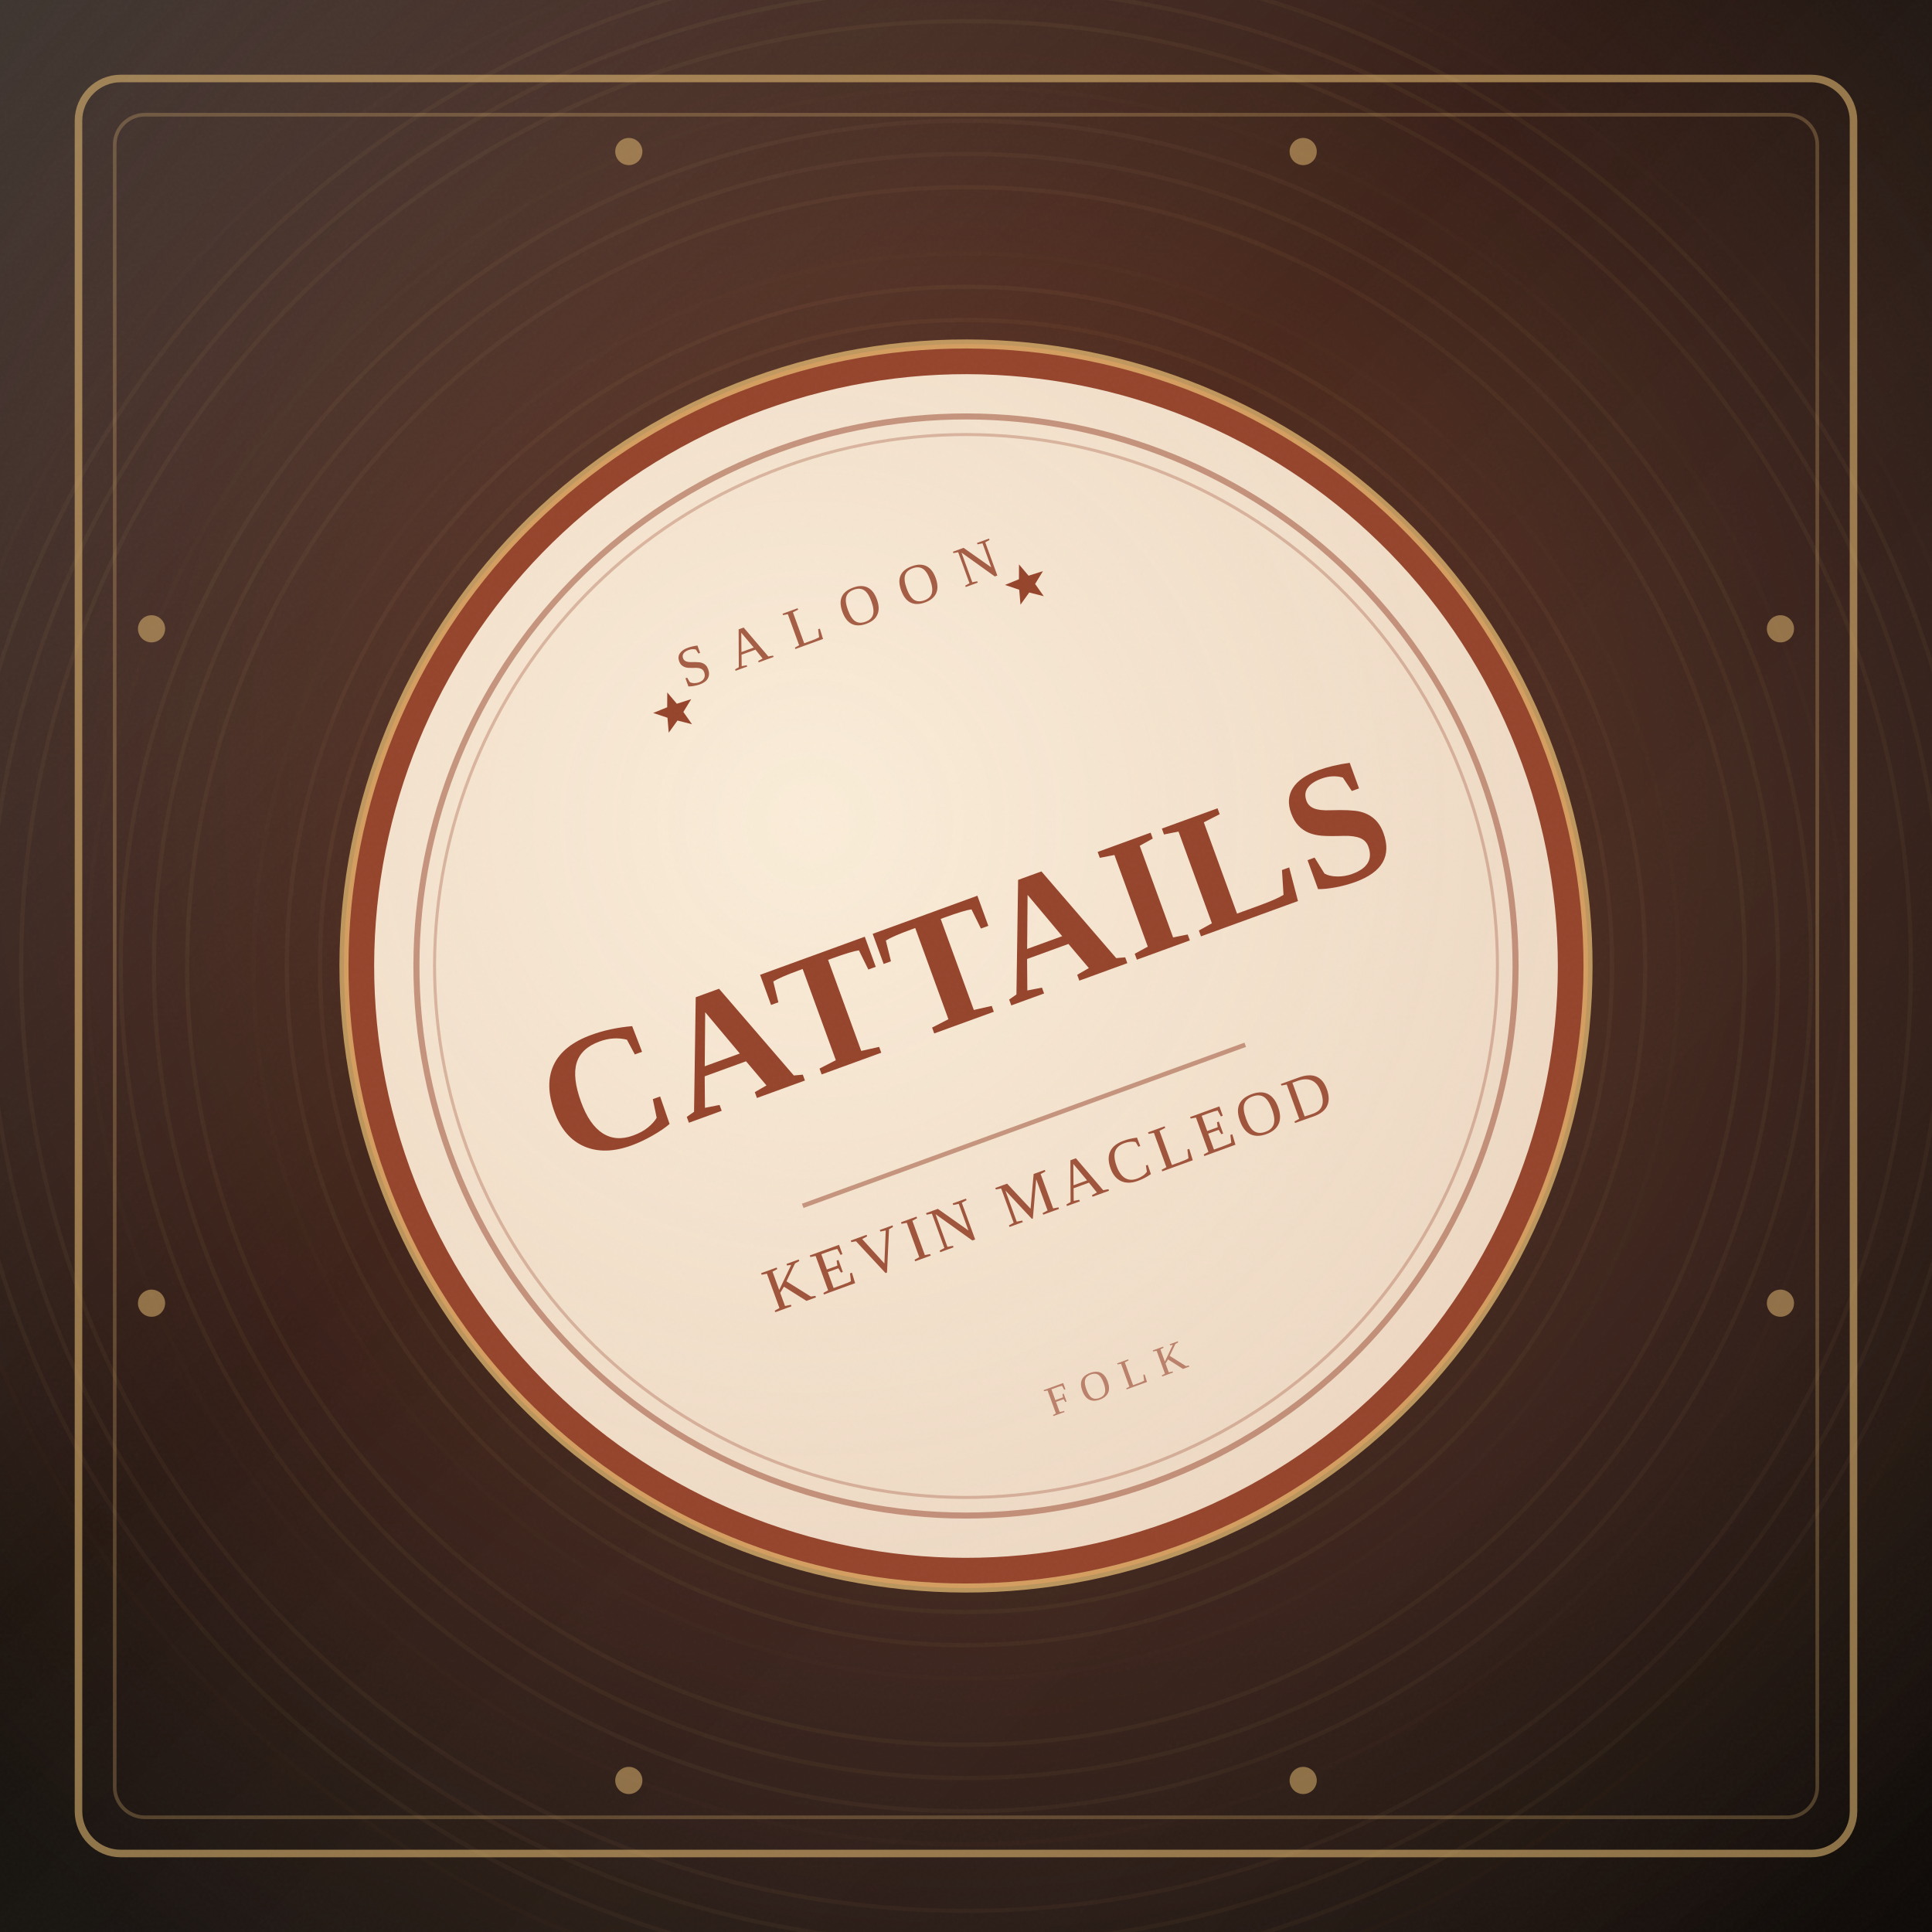
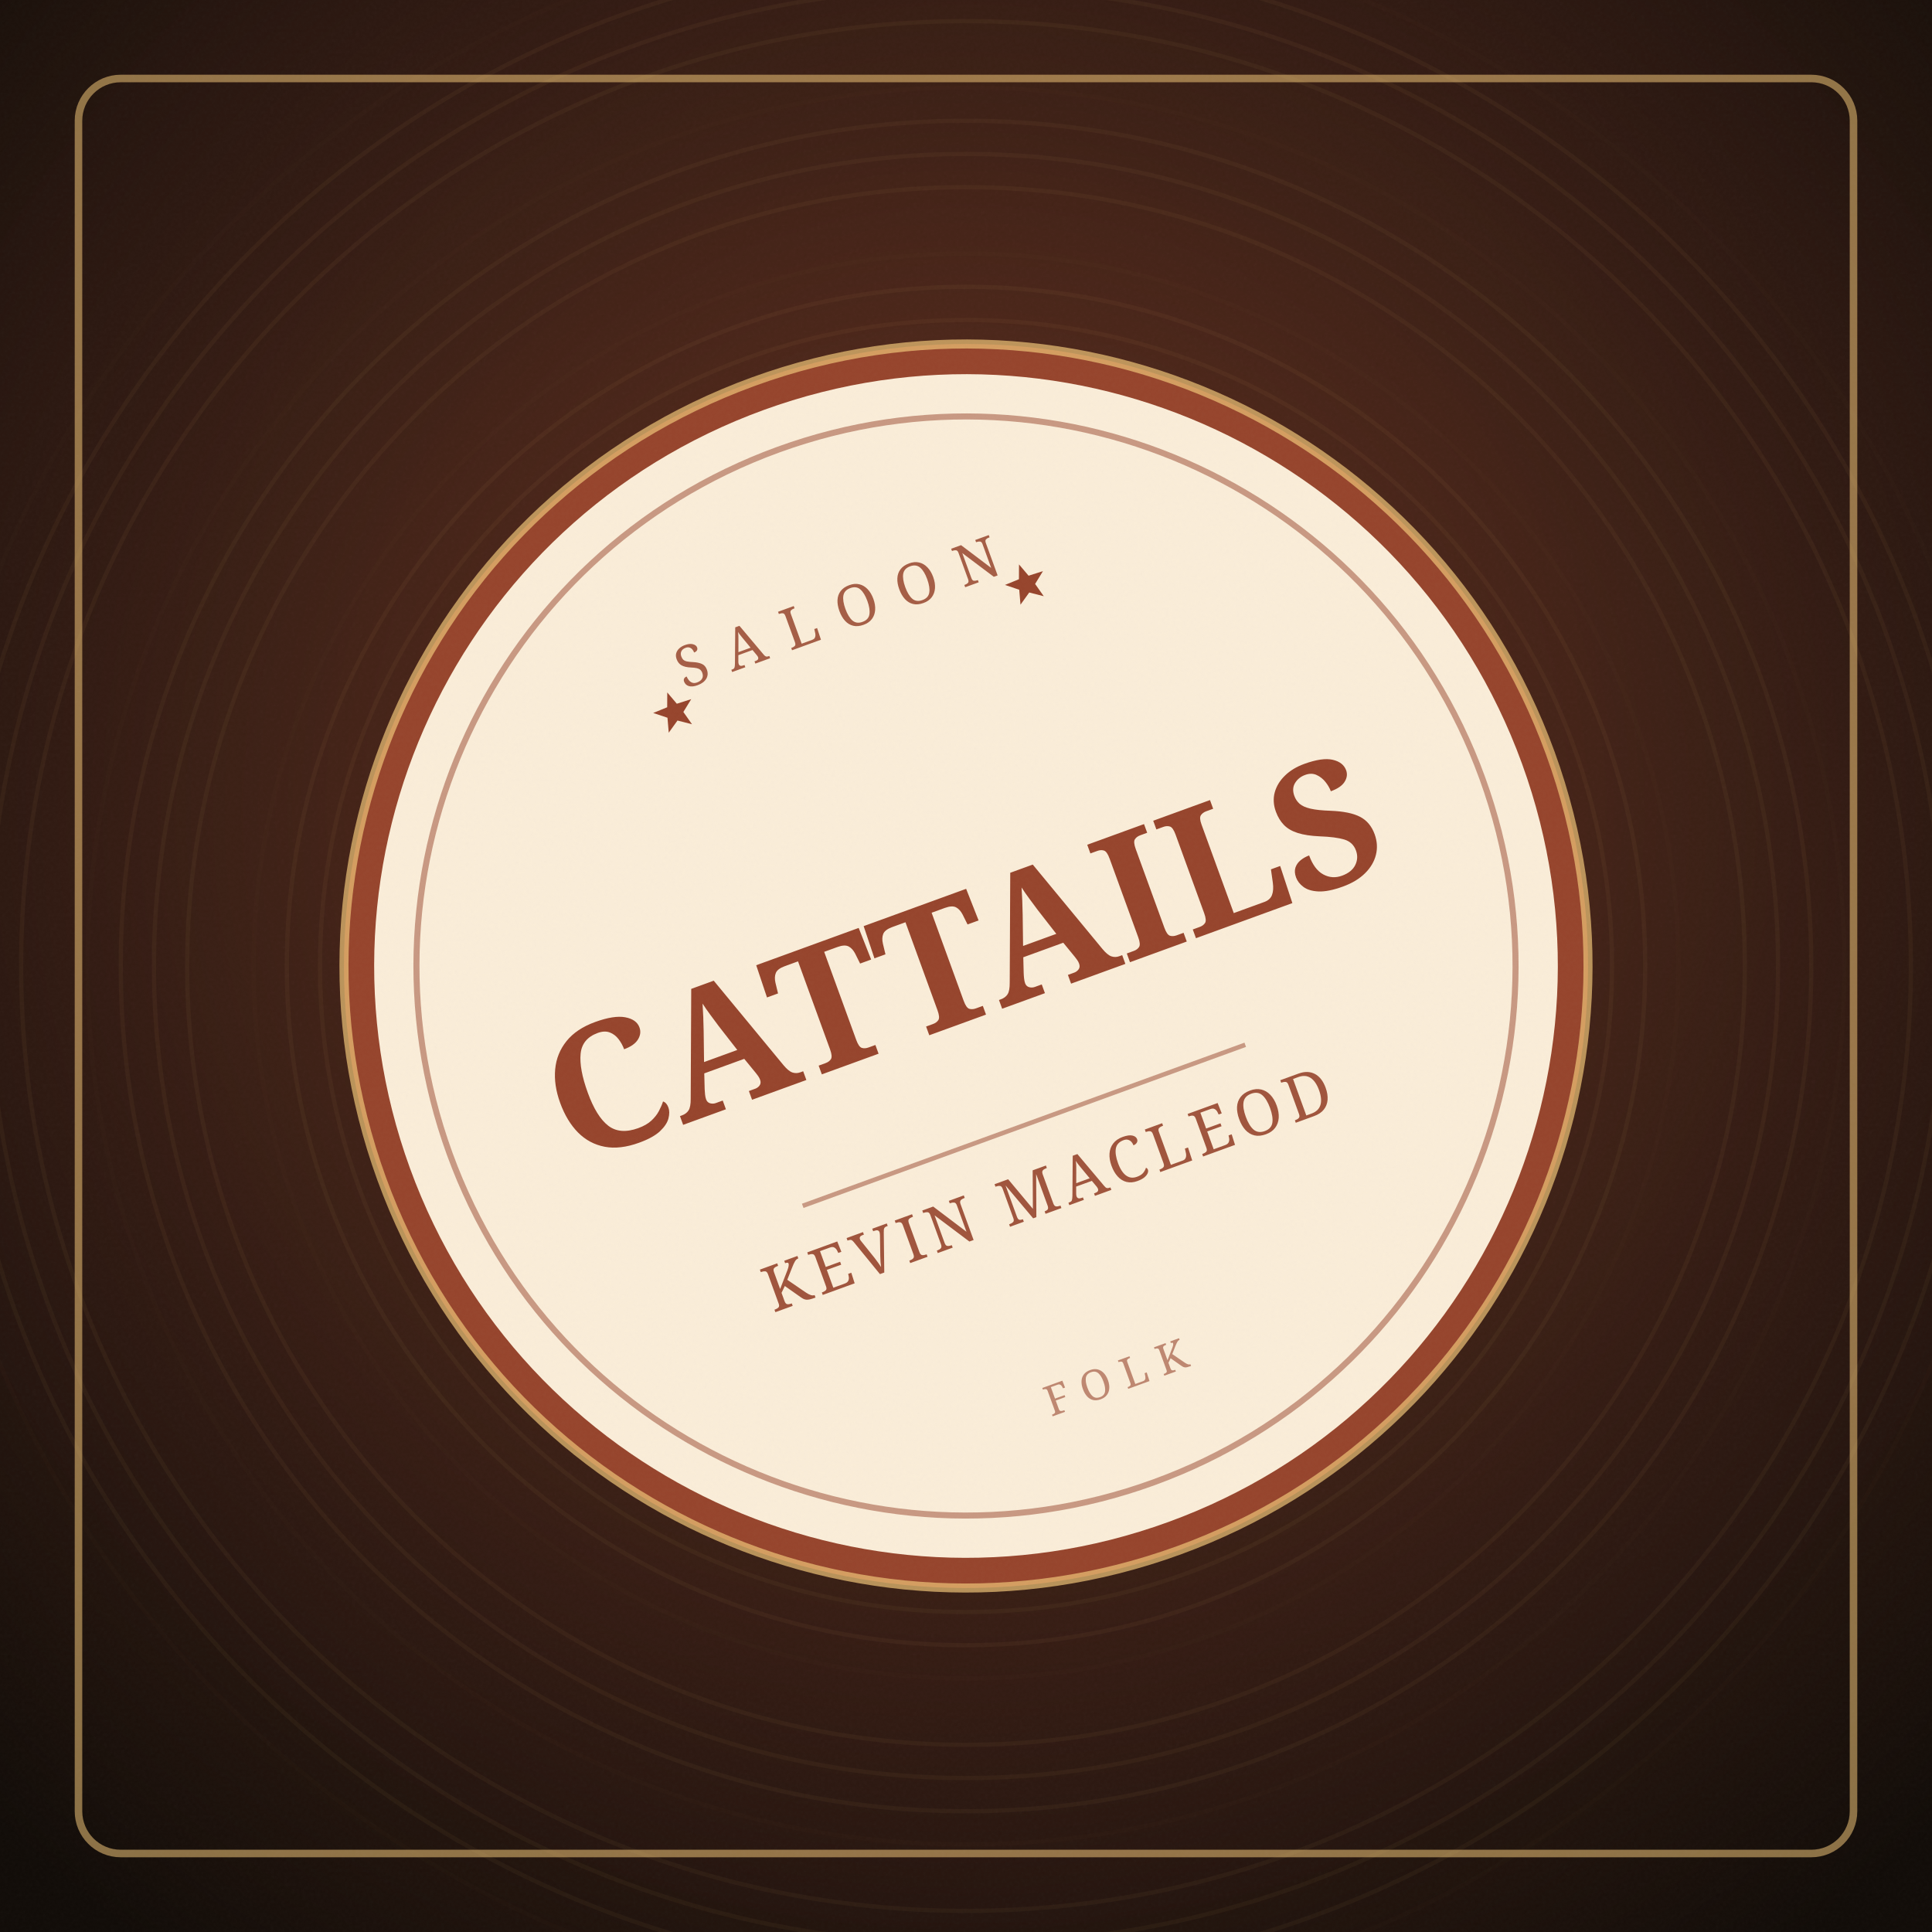
<svg xmlns="http://www.w3.org/2000/svg" viewBox="0 0 640 640" width="640" height="640" role="img" aria-label="Cattails by Kevin MacLeod">
  <defs>
-     <radialGradient id="vig" cx="50%" cy="42%" r="72%">
+     <radialGradient id="v" cx="50%" cy="42%" r="72%">
      <stop offset="0%" stop-color="#96442C" stop-opacity="0.55" />
-       <stop offset="100%" stop-color="#000000" stop-opacity="0.62" />
+       <stop offset="100%" stop-color="#000" stop-opacity="0.62" />
    </radialGradient>
-     <radialGradient id="lbl" cx="42%" cy="34%" r="78%">
-       <stop offset="0%" stop-color="#FAEDD8" />
-       <stop offset="100%" stop-color="#FAEDD8" stop-opacity="0.86" />
-     </radialGradient>
-     <linearGradient id="sheen" x1="0" y1="0" x2="1" y2="1">
-       <stop offset="0%" stop-color="#ffffff" stop-opacity="0.16" />
-       <stop offset="42%" stop-color="#ffffff" stop-opacity="0.02" />
-       <stop offset="100%" stop-color="#000000" stop-opacity="0.16" />
-     </linearGradient>
-     <filter id="paper" x="-10%" y="-10%" width="120%" height="120%">
-       <feTurbulence type="fractalNoise" baseFrequency="0.85" numOctaves="3" seed="786" result="n" />
-       <feColorMatrix in="n" type="saturate" values="0" />
+     <filter id="p" x="-10%" y="-10%" width="120%" height="120%">
+       <feTurbulence type="fractalNoise" baseFrequency="0.85" numOctaves="3" seed="786" />
+       <feColorMatrix type="saturate" values="0" />
      <feComponentTransfer>
        <feFuncA type="linear" slope="0.055" />
      </feComponentTransfer>
      <feComposite operator="in" in2="SourceGraphic" />
    </filter>
  </defs>
  <rect width="640" height="640" fill="#2A1C13" />
-   <rect width="640" height="640" fill="url(#vig)" />
+   <rect width="640" height="640" fill="url(#v)" />
  <circle cx="320" cy="320" r="214" fill="none" stroke="#EEC377" stroke-opacity="0.050" stroke-width="1.4" />
  <circle cx="320" cy="320" r="225" fill="none" stroke="#EEC377" stroke-opacity="0.050" stroke-width="1.4" />
  <circle cx="320" cy="320" r="236" fill="none" stroke="#EEC377" stroke-opacity="0.014" stroke-width="1.4" />
  <circle cx="320" cy="320" r="247" fill="none" stroke="#EEC377" stroke-opacity="0.002" stroke-width="1.4" />
  <circle cx="320" cy="320" r="258" fill="none" stroke="#EEC377" stroke-opacity="0.050" stroke-width="1.4" />
  <circle cx="320" cy="320" r="269" fill="none" stroke="#EEC377" stroke-opacity="0.050" stroke-width="1.4" />
  <circle cx="320" cy="320" r="280" fill="none" stroke="#EEC377" stroke-opacity="0.050" stroke-width="1.4" />
  <circle cx="320" cy="320" r="291" fill="none" stroke="#EEC377" stroke-opacity="0.014" stroke-width="1.4" />
  <circle cx="320" cy="320" r="302" fill="none" stroke="#EEC377" stroke-opacity="0.002" stroke-width="1.4" />
  <circle cx="320" cy="320" r="313" fill="none" stroke="#EEC377" stroke-opacity="0.050" stroke-width="1.4" />
  <circle cx="320" cy="320" r="324" fill="none" stroke="#EEC377" stroke-opacity="0.050" stroke-width="1.4" />
  <circle cx="320" cy="320" r="335" fill="none" stroke="#EEC377" stroke-opacity="0.050" stroke-width="1.4" />
  <circle cx="320" cy="320" r="346" fill="none" stroke="#EEC377" stroke-opacity="0.014" stroke-width="1.4" />
-   <rect width="640" height="640" fill="url(#sheen)" />
  <rect x="26" y="26" width="588" height="588" rx="14" fill="none" stroke="#EEC377" stroke-opacity="0.55" stroke-width="2.5" />
-   <rect x="38" y="38" width="564" height="564" rx="10" fill="none" stroke="#EEC377" stroke-opacity="0.26" stroke-width="1.2" />
-   <circle cx="589.8" cy="431.7" r="4.5" fill="#EEC377" fill-opacity="0.5" />
-   <circle cx="431.7" cy="589.8" r="4.5" fill="#EEC377" fill-opacity="0.5" />
-   <circle cx="208.3" cy="589.8" r="4.5" fill="#EEC377" fill-opacity="0.5" />
-   <circle cx="50.2" cy="431.7" r="4.5" fill="#EEC377" fill-opacity="0.5" />
-   <circle cx="50.2" cy="208.3" r="4.5" fill="#EEC377" fill-opacity="0.5" />
-   <circle cx="208.3" cy="50.2" r="4.5" fill="#EEC377" fill-opacity="0.5" />
-   <circle cx="431.7" cy="50.2" r="4.5" fill="#EEC377" fill-opacity="0.5" />
-   <circle cx="589.8" cy="208.3" r="4.5" fill="#EEC377" fill-opacity="0.5" />
  <g transform="rotate(-20 320 320)">
    <circle cx="320" cy="320" r="206" fill="#96442C" stroke="#EEC377" stroke-opacity="0.7" stroke-width="3" />
-     <circle cx="320" cy="320" r="196" fill="url(#lbl)" />
+     <circle cx="320" cy="320" r="196" fill="#FAEDD8" />
    <circle cx="320" cy="320" r="182" fill="none" stroke="#96442C" stroke-opacity="0.5" stroke-width="2" />
-     <circle cx="320" cy="320" r="176" fill="none" stroke="#96442C" stroke-opacity="0.3" stroke-width="1" />
-     <text x="320" y="202" text-anchor="middle" font-family="Georgia, 'Times New Roman', serif" font-size="19" letter-spacing="7" fill="#96442C" fill-opacity="0.85">SALOON</text>
+     <text x="320" y="202" text-anchor="middle" font-family="Georgia, serif" font-size="19" letter-spacing="7" fill="#96442C" fill-opacity="0.85">SALOON</text>
    <polygon points="258.0,201.0 259.7,205.6 264.7,205.8 260.8,208.9 262.1,213.7 258.0,210.9 253.9,213.7 255.2,208.9 251.3,205.8 256.3,205.6" fill="#96442C" />
    <polygon points="382.0,201.0 383.7,205.6 388.7,205.8 384.8,208.9 386.1,213.7 382.0,210.9 377.9,213.7 379.2,208.9 375.3,205.8 380.3,205.6" fill="#96442C" />
-     <g font-family="Georgia, 'Times New Roman', serif" font-weight="bold" fill="#96442C">
-       <text x="320" y="337.4" text-anchor="middle" font-size="58" letter-spacing="1">CATTAILS</text>
+     <g font-family="Georgia, serif" font-weight="bold" fill="#96442C">
+       <text x="320" y="337.4" text-anchor="middle" font-size="58">CATTAILS</text>
    </g>
    <line x1="242" y1="376.16" x2="398" y2="376.16" stroke="#96442C" stroke-opacity="0.5" stroke-width="1.5" />
-     <text x="320" y="406.16" text-anchor="middle" font-family="Georgia, 'Times New Roman', serif" font-size="21" letter-spacing="2" fill="#96442C" fill-opacity="0.9">KEVIN MACLEOD</text>
-     <text x="320" y="470" text-anchor="middle" font-family="Georgia, 'Times New Roman', serif" font-size="14" letter-spacing="4" fill="#96442C" fill-opacity="0.6">FOLK</text>
+     <text x="320" y="406.16" text-anchor="middle" font-family="Georgia, serif" font-size="21" letter-spacing="2" fill="#96442C" fill-opacity="0.9">KEVIN MACLEOD</text>
+     <text x="320" y="470" text-anchor="middle" font-family="Georgia, serif" font-size="14" letter-spacing="4" fill="#96442C" fill-opacity="0.6">FOLK</text>
  </g>
-   <rect width="640" height="640" filter="url(#paper)" fill="#ffffff" opacity="0.5" />
+   <rect width="640" height="640" filter="url(#p)" fill="#fff" opacity="0.5" />
</svg>
